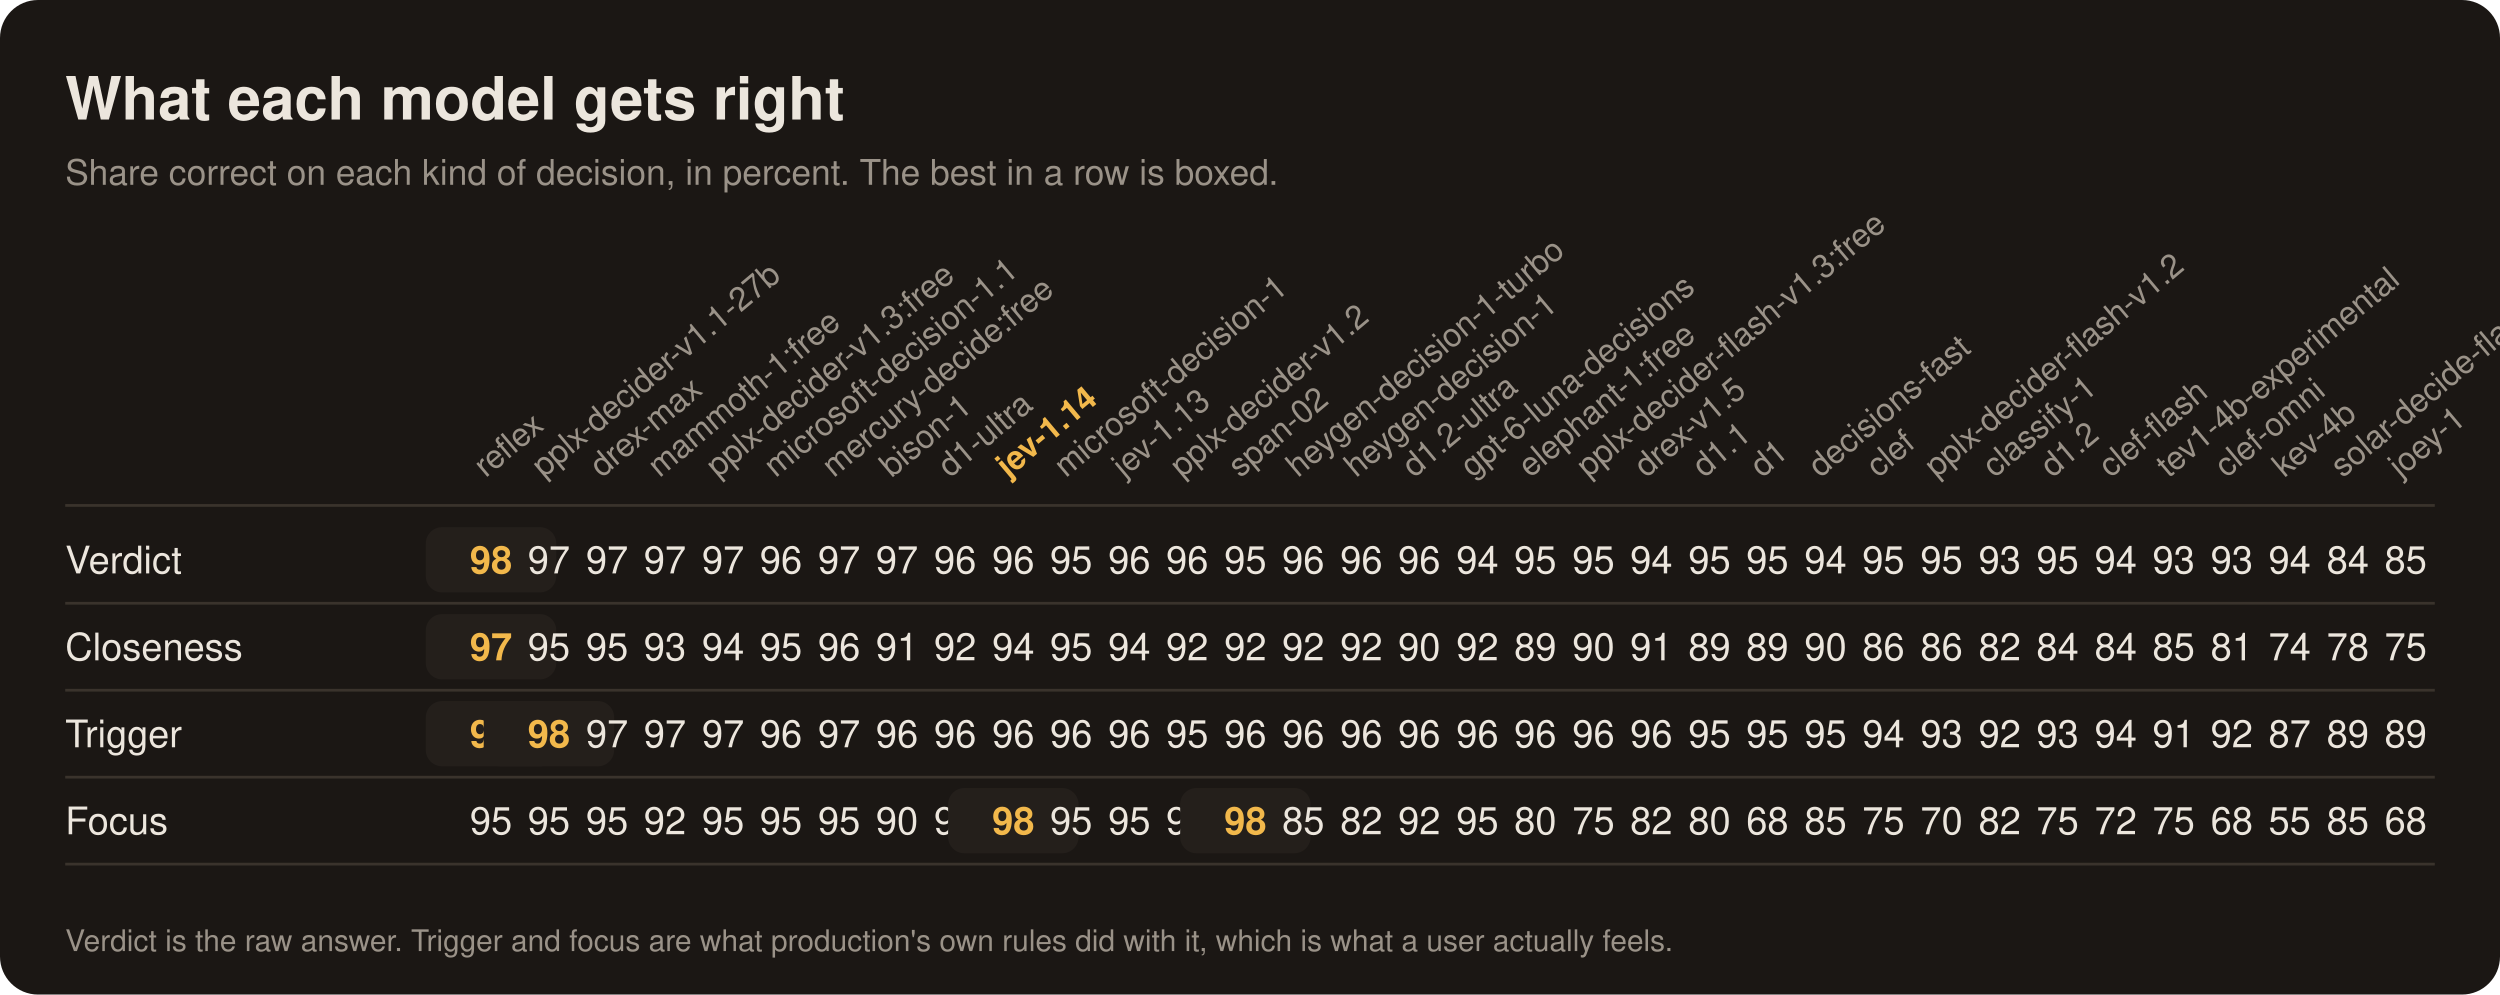
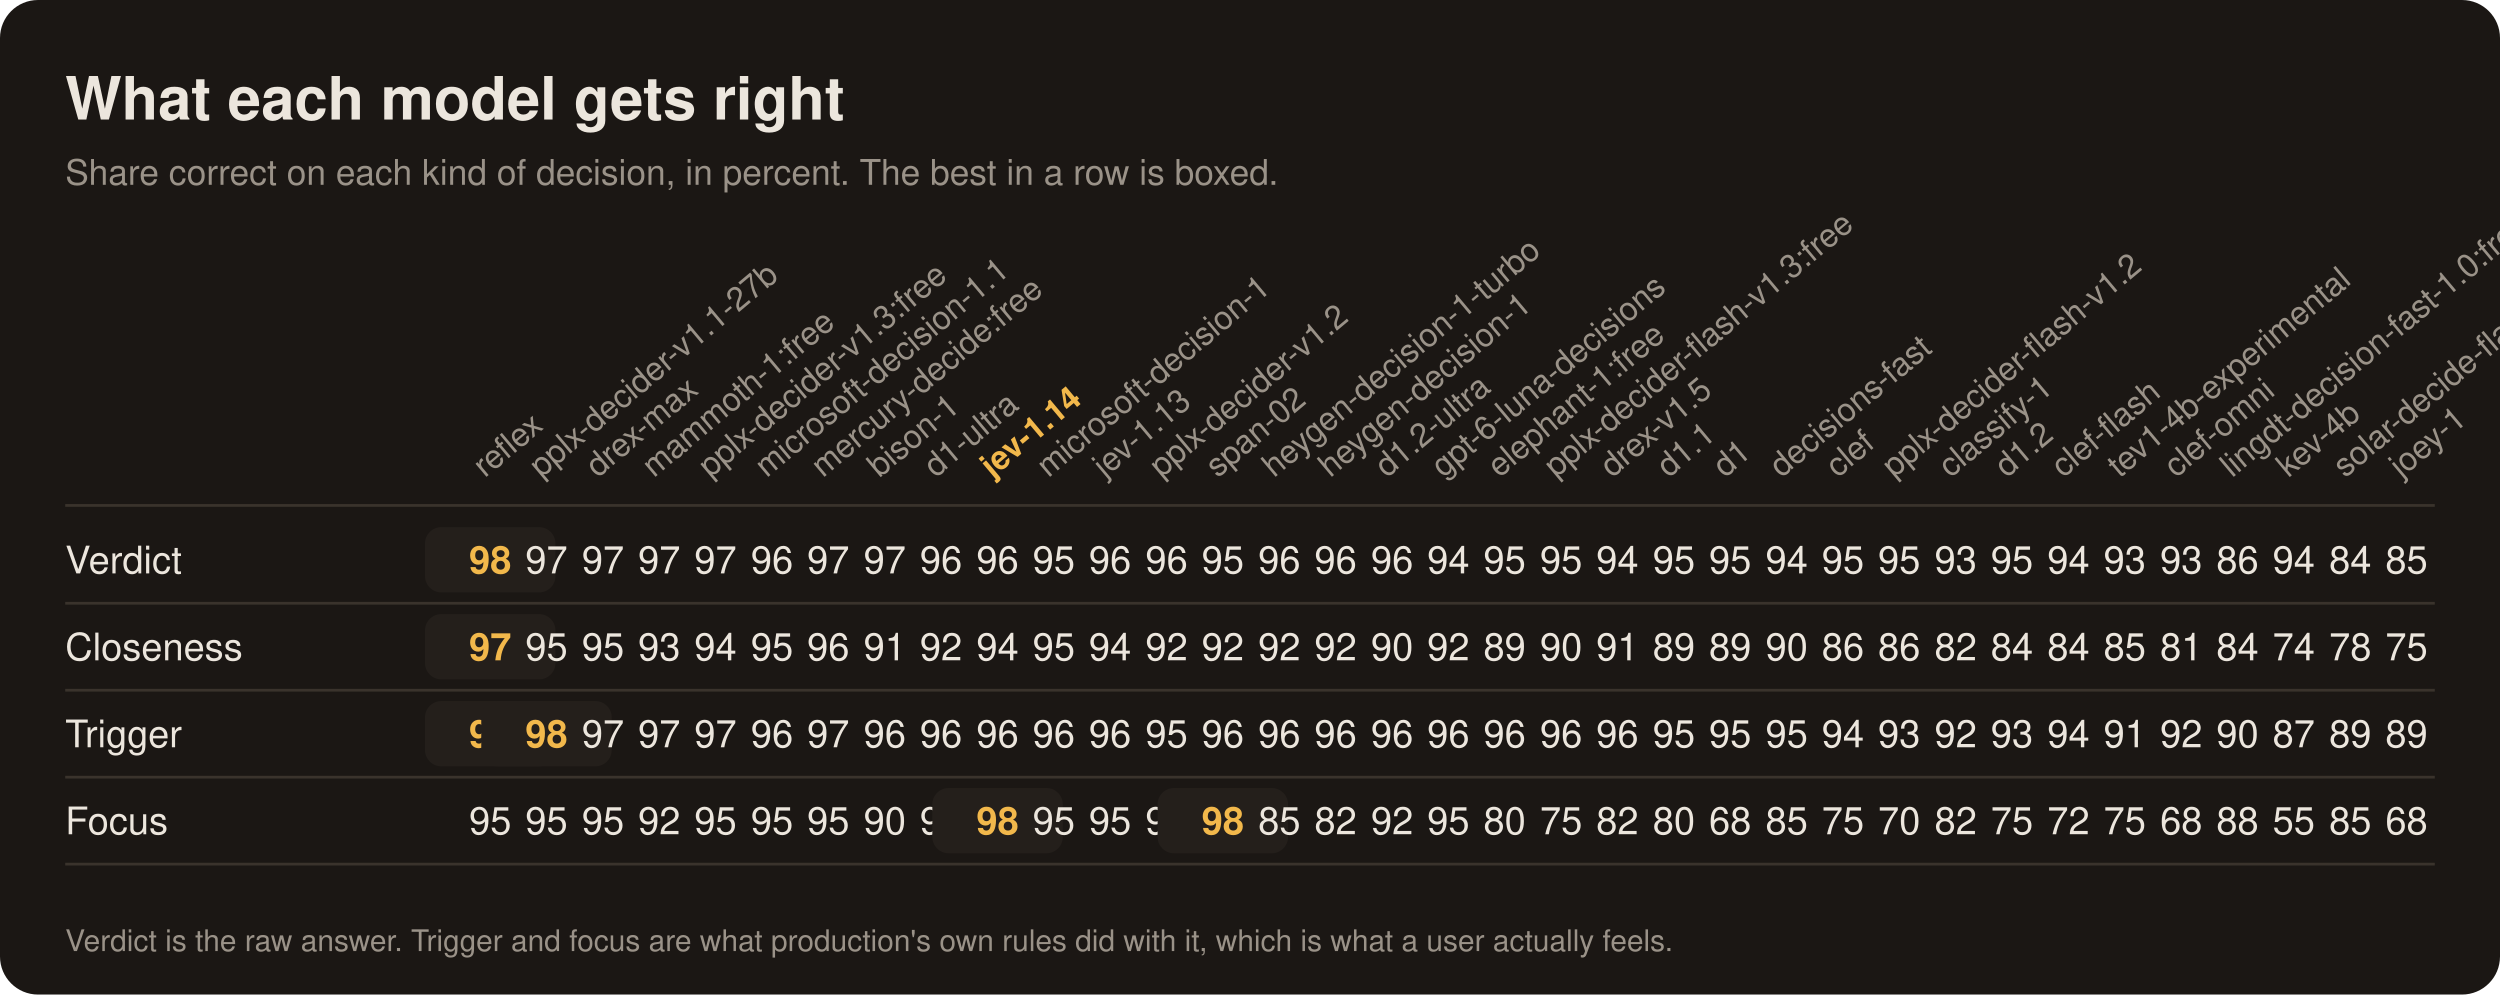
<svg xmlns="http://www.w3.org/2000/svg" viewBox="0 0 920 366" width="920" role="img" aria-label="What each model gets right" font-family="-apple-system,BlinkMacSystemFont,'Segoe UI',Helvetica,Arial,sans-serif">
  <rect width="920" height="366" rx="14" fill="#1b1714" />
  <text x="24.0" y="44.0" font-size="22" font-weight="700" fill="#ece6dd" text-anchor="start">What each model gets right</text>
  <text x="24.0" y="68.0" font-size="13" font-weight="400" fill="#9a9288" text-anchor="start">Share correct on each kind of decision, in percent. The best in a row is boxed.</text>
-   <text transform="translate(178.7 176.0) rotate(-40)" font-size="12" font-weight="500" fill="#9a9288">reflex</text>
-   <text transform="translate(200.0 176.0) rotate(-40)" font-size="12" font-weight="500" fill="#9a9288">pplx-decider-v1.1-27b</text>
-   <text transform="translate(221.4 176.0) rotate(-40)" font-size="12" font-weight="500" fill="#9a9288">drex-max</text>
-   <text transform="translate(242.7 176.0) rotate(-40)" font-size="12" font-weight="500" fill="#9a9288">mammoth-1:free</text>
-   <text transform="translate(264.1 176.0) rotate(-40)" font-size="12" font-weight="500" fill="#9a9288">pplx-decider-v1.3:free</text>
-   <text transform="translate(285.4 176.0) rotate(-40)" font-size="12" font-weight="500" fill="#9a9288">microsoft-decision-1.1</text>
-   <text transform="translate(306.8 176.0) rotate(-40)" font-size="12" font-weight="500" fill="#9a9288">mercury-decide:free</text>
-   <text transform="translate(328.1 176.0) rotate(-40)" font-size="12" font-weight="500" fill="#9a9288">bison-1</text>
-   <text transform="translate(349.5 176.0) rotate(-40)" font-size="12" font-weight="500" fill="#9a9288">d1-ultra</text>
-   <text transform="translate(370.9 176.0) rotate(-40)" font-size="12" font-weight="700" fill="#f2b84b">jev-1.14</text>
-   <text transform="translate(392.2 176.0) rotate(-40)" font-size="12" font-weight="500" fill="#9a9288">microsoft-decision-1</text>
-   <text transform="translate(413.6 176.0) rotate(-40)" font-size="12" font-weight="500" fill="#9a9288">jev-1.13</text>
-   <text transform="translate(434.9 176.0) rotate(-40)" font-size="12" font-weight="500" fill="#9a9288">pplx-decider-v1.2</text>
-   <text transform="translate(456.3 176.0) rotate(-40)" font-size="12" font-weight="500" fill="#9a9288">span-02</text>
-   <text transform="translate(477.6 176.0) rotate(-40)" font-size="12" font-weight="500" fill="#9a9288">heygen-decision-1-turbo</text>
-   <text transform="translate(499.0 176.0) rotate(-40)" font-size="12" font-weight="500" fill="#9a9288">heygen-decision-1</text>
-   <text transform="translate(520.3 176.0) rotate(-40)" font-size="12" font-weight="500" fill="#9a9288">d1.2-ultra</text>
-   <text transform="translate(541.7 176.0) rotate(-40)" font-size="12" font-weight="500" fill="#9a9288">gpt-6-luna-decisions</text>
-   <text transform="translate(563.0 176.0) rotate(-40)" font-size="12" font-weight="500" fill="#9a9288">elephant-1:free</text>
-   <text transform="translate(584.4 176.0) rotate(-40)" font-size="12" font-weight="500" fill="#9a9288">pplx-decider-flash-v1.3:free</text>
-   <text transform="translate(605.7 176.0) rotate(-40)" font-size="12" font-weight="500" fill="#9a9288">drex-v1.5</text>
-   <text transform="translate(627.1 176.0) rotate(-40)" font-size="12" font-weight="500" fill="#9a9288">d1.1</text>
-   <text transform="translate(648.4 176.0) rotate(-40)" font-size="12" font-weight="500" fill="#9a9288">d1</text>
-   <text transform="translate(669.8 176.0) rotate(-40)" font-size="12" font-weight="500" fill="#9a9288">decisions-fast</text>
-   <text transform="translate(691.1 176.0) rotate(-40)" font-size="12" font-weight="500" fill="#9a9288">clef</text>
-   <text transform="translate(712.5 176.0) rotate(-40)" font-size="12" font-weight="500" fill="#9a9288">pplx-decider-flash-v1.2</text>
-   <text transform="translate(733.9 176.0) rotate(-40)" font-size="12" font-weight="500" fill="#9a9288">classify-1</text>
-   <text transform="translate(755.2 176.0) rotate(-40)" font-size="12" font-weight="500" fill="#9a9288">d1.2</text>
-   <text transform="translate(776.6 176.0) rotate(-40)" font-size="12" font-weight="500" fill="#9a9288">clef-flash</text>
-   <text transform="translate(797.9 176.0) rotate(-40)" font-size="12" font-weight="500" fill="#9a9288">tev1-4b-experimental</text>
-   <text transform="translate(819.3 176.0) rotate(-40)" font-size="12" font-weight="500" fill="#9a9288">clef-omni</text>
-   <text transform="translate(840.6 176.0) rotate(-40)" font-size="12" font-weight="500" fill="#9a9288">kev-4b</text>
-   <text transform="translate(862.0 176.0) rotate(-40)" font-size="12" font-weight="500" fill="#9a9288">solar-decide-flash</text>
-   <text transform="translate(883.3 176.0) rotate(-40)" font-size="12" font-weight="500" fill="#9a9288">joey-1</text>
+   <text transform="translate(178.4 176.0) rotate(-40)" font-size="12" font-weight="500" fill="#9a9288">reflex</text>
+   <text transform="translate(199.1 176.0) rotate(-40)" font-size="12" font-weight="500" fill="#9a9288">pplx-decider-v1.1-27b</text>
+   <text transform="translate(219.9 176.0) rotate(-40)" font-size="12" font-weight="500" fill="#9a9288">drex-max</text>
+   <text transform="translate(240.6 176.0) rotate(-40)" font-size="12" font-weight="500" fill="#9a9288">mammoth-1:free</text>
+   <text transform="translate(261.3 176.0) rotate(-40)" font-size="12" font-weight="500" fill="#9a9288">pplx-decider-v1.3:free</text>
+   <text transform="translate(282.1 176.0) rotate(-40)" font-size="12" font-weight="500" fill="#9a9288">microsoft-decision-1.1</text>
+   <text transform="translate(302.8 176.0) rotate(-40)" font-size="12" font-weight="500" fill="#9a9288">mercury-decide:free</text>
+   <text transform="translate(323.6 176.0) rotate(-40)" font-size="12" font-weight="500" fill="#9a9288">bison-1</text>
+   <text transform="translate(344.3 176.0) rotate(-40)" font-size="12" font-weight="500" fill="#9a9288">d1-ultra</text>
+   <text transform="translate(365.1 176.0) rotate(-40)" font-size="12" font-weight="700" fill="#f2b84b">jev-1.14</text>
+   <text transform="translate(385.8 176.0) rotate(-40)" font-size="12" font-weight="500" fill="#9a9288">microsoft-decision-1</text>
+   <text transform="translate(406.5 176.0) rotate(-40)" font-size="12" font-weight="500" fill="#9a9288">jev-1.13</text>
+   <text transform="translate(427.3 176.0) rotate(-40)" font-size="12" font-weight="500" fill="#9a9288">pplx-decider-v1.2</text>
+   <text transform="translate(448.0 176.0) rotate(-40)" font-size="12" font-weight="500" fill="#9a9288">span-02</text>
+   <text transform="translate(468.8 176.0) rotate(-40)" font-size="12" font-weight="500" fill="#9a9288">heygen-decision-1-turbo</text>
+   <text transform="translate(489.5 176.0) rotate(-40)" font-size="12" font-weight="500" fill="#9a9288">heygen-decision-1</text>
+   <text transform="translate(510.3 176.0) rotate(-40)" font-size="12" font-weight="500" fill="#9a9288">d1.2-ultra</text>
+   <text transform="translate(531.0 176.0) rotate(-40)" font-size="12" font-weight="500" fill="#9a9288">gpt-6-luna-decisions</text>
+   <text transform="translate(551.7 176.0) rotate(-40)" font-size="12" font-weight="500" fill="#9a9288">elephant-1:free</text>
+   <text transform="translate(572.5 176.0) rotate(-40)" font-size="12" font-weight="500" fill="#9a9288">pplx-decider-flash-v1.3:free</text>
+   <text transform="translate(593.2 176.0) rotate(-40)" font-size="12" font-weight="500" fill="#9a9288">drex-v1.5</text>
+   <text transform="translate(614.0 176.0) rotate(-40)" font-size="12" font-weight="500" fill="#9a9288">d1.1</text>
+   <text transform="translate(634.7 176.0) rotate(-40)" font-size="12" font-weight="500" fill="#9a9288">d1</text>
+   <text transform="translate(655.5 176.0) rotate(-40)" font-size="12" font-weight="500" fill="#9a9288">decisions-fast</text>
+   <text transform="translate(676.2 176.0) rotate(-40)" font-size="12" font-weight="500" fill="#9a9288">clef</text>
+   <text transform="translate(696.9 176.0) rotate(-40)" font-size="12" font-weight="500" fill="#9a9288">pplx-decider-flash-v1.2</text>
+   <text transform="translate(717.7 176.0) rotate(-40)" font-size="12" font-weight="500" fill="#9a9288">classify-1</text>
+   <text transform="translate(738.4 176.0) rotate(-40)" font-size="12" font-weight="500" fill="#9a9288">d1.2</text>
+   <text transform="translate(759.2 176.0) rotate(-40)" font-size="12" font-weight="500" fill="#9a9288">clef-flash</text>
+   <text transform="translate(779.9 176.0) rotate(-40)" font-size="12" font-weight="500" fill="#9a9288">tev1-4b-experimental</text>
+   <text transform="translate(800.7 176.0) rotate(-40)" font-size="12" font-weight="500" fill="#9a9288">clef-omni</text>
+   <text transform="translate(821.4 176.0) rotate(-40)" font-size="12" font-weight="500" fill="#9a9288">lingdt-decision-fast-1.0:free</text>
+   <text transform="translate(842.1 176.0) rotate(-40)" font-size="12" font-weight="500" fill="#9a9288">kev-4b</text>
+   <text transform="translate(862.9 176.0) rotate(-40)" font-size="12" font-weight="500" fill="#9a9288">solar-decide-flash</text>
+   <text transform="translate(883.6 176.0) rotate(-40)" font-size="12" font-weight="500" fill="#9a9288">joey-1</text>
  <line x1="24.0" y1="186.0" x2="896.0" y2="186.0" stroke="#3a332c" stroke-width="1.0" />
  <text x="24.0" y="211.0" font-size="14" font-weight="500" fill="#ece6dd" text-anchor="start">Verdict</text>
-   <rect x="156.7" y="194.0" width="48.0" height="24.0" rx="6.0" fill="#241f1b" />
-   <text x="180.7" y="211.0" font-size="14" font-weight="700" fill="#f2b84b" text-anchor="middle">98</text>
-   <text x="202.0" y="211.0" font-size="14" font-weight="400" fill="#ece6dd" text-anchor="middle">97</text>
-   <text x="223.4" y="211.0" font-size="14" font-weight="400" fill="#ece6dd" text-anchor="middle">97</text>
-   <text x="244.7" y="211.0" font-size="14" font-weight="400" fill="#ece6dd" text-anchor="middle">97</text>
-   <text x="266.1" y="211.0" font-size="14" font-weight="400" fill="#ece6dd" text-anchor="middle">97</text>
-   <text x="287.4" y="211.0" font-size="14" font-weight="400" fill="#ece6dd" text-anchor="middle">96</text>
-   <text x="308.8" y="211.0" font-size="14" font-weight="400" fill="#ece6dd" text-anchor="middle">97</text>
-   <text x="330.1" y="211.0" font-size="14" font-weight="400" fill="#ece6dd" text-anchor="middle">97</text>
-   <text x="351.5" y="211.0" font-size="14" font-weight="400" fill="#ece6dd" text-anchor="middle">96</text>
-   <text x="372.9" y="211.0" font-size="14" font-weight="400" fill="#ece6dd" text-anchor="middle">96</text>
-   <text x="394.2" y="211.0" font-size="14" font-weight="400" fill="#ece6dd" text-anchor="middle">95</text>
-   <text x="415.6" y="211.0" font-size="14" font-weight="400" fill="#ece6dd" text-anchor="middle">96</text>
-   <text x="436.9" y="211.0" font-size="14" font-weight="400" fill="#ece6dd" text-anchor="middle">96</text>
-   <text x="458.3" y="211.0" font-size="14" font-weight="400" fill="#ece6dd" text-anchor="middle">95</text>
-   <text x="479.6" y="211.0" font-size="14" font-weight="400" fill="#ece6dd" text-anchor="middle">96</text>
-   <text x="501.0" y="211.0" font-size="14" font-weight="400" fill="#ece6dd" text-anchor="middle">96</text>
-   <text x="522.3" y="211.0" font-size="14" font-weight="400" fill="#ece6dd" text-anchor="middle">96</text>
-   <text x="543.7" y="211.0" font-size="14" font-weight="400" fill="#ece6dd" text-anchor="middle">94</text>
-   <text x="565.0" y="211.0" font-size="14" font-weight="400" fill="#ece6dd" text-anchor="middle">95</text>
-   <text x="586.4" y="211.0" font-size="14" font-weight="400" fill="#ece6dd" text-anchor="middle">95</text>
-   <text x="607.7" y="211.0" font-size="14" font-weight="400" fill="#ece6dd" text-anchor="middle">94</text>
-   <text x="629.1" y="211.0" font-size="14" font-weight="400" fill="#ece6dd" text-anchor="middle">95</text>
-   <text x="650.4" y="211.0" font-size="14" font-weight="400" fill="#ece6dd" text-anchor="middle">95</text>
-   <text x="671.8" y="211.0" font-size="14" font-weight="400" fill="#ece6dd" text-anchor="middle">94</text>
-   <text x="693.1" y="211.0" font-size="14" font-weight="400" fill="#ece6dd" text-anchor="middle">95</text>
-   <text x="714.5" y="211.0" font-size="14" font-weight="400" fill="#ece6dd" text-anchor="middle">95</text>
-   <text x="735.9" y="211.0" font-size="14" font-weight="400" fill="#ece6dd" text-anchor="middle">93</text>
-   <text x="757.2" y="211.0" font-size="14" font-weight="400" fill="#ece6dd" text-anchor="middle">95</text>
-   <text x="778.6" y="211.0" font-size="14" font-weight="400" fill="#ece6dd" text-anchor="middle">94</text>
-   <text x="799.9" y="211.0" font-size="14" font-weight="400" fill="#ece6dd" text-anchor="middle">93</text>
-   <text x="821.3" y="211.0" font-size="14" font-weight="400" fill="#ece6dd" text-anchor="middle">93</text>
-   <text x="842.6" y="211.0" font-size="14" font-weight="400" fill="#ece6dd" text-anchor="middle">94</text>
-   <text x="864.0" y="211.0" font-size="14" font-weight="400" fill="#ece6dd" text-anchor="middle">84</text>
-   <text x="885.3" y="211.0" font-size="14" font-weight="400" fill="#ece6dd" text-anchor="middle">85</text>
+   <rect x="156.4" y="194.0" width="48.0" height="24.0" rx="6.0" fill="#241f1b" />
+   <text x="180.4" y="211.0" font-size="14" font-weight="700" fill="#f2b84b" text-anchor="middle">98</text>
+   <text x="201.1" y="211.0" font-size="14" font-weight="400" fill="#ece6dd" text-anchor="middle">97</text>
+   <text x="221.9" y="211.0" font-size="14" font-weight="400" fill="#ece6dd" text-anchor="middle">97</text>
+   <text x="242.6" y="211.0" font-size="14" font-weight="400" fill="#ece6dd" text-anchor="middle">97</text>
+   <text x="263.3" y="211.0" font-size="14" font-weight="400" fill="#ece6dd" text-anchor="middle">97</text>
+   <text x="284.1" y="211.0" font-size="14" font-weight="400" fill="#ece6dd" text-anchor="middle">96</text>
+   <text x="304.8" y="211.0" font-size="14" font-weight="400" fill="#ece6dd" text-anchor="middle">97</text>
+   <text x="325.6" y="211.0" font-size="14" font-weight="400" fill="#ece6dd" text-anchor="middle">97</text>
+   <text x="346.3" y="211.0" font-size="14" font-weight="400" fill="#ece6dd" text-anchor="middle">96</text>
+   <text x="367.1" y="211.0" font-size="14" font-weight="400" fill="#ece6dd" text-anchor="middle">96</text>
+   <text x="387.8" y="211.0" font-size="14" font-weight="400" fill="#ece6dd" text-anchor="middle">95</text>
+   <text x="408.5" y="211.0" font-size="14" font-weight="400" fill="#ece6dd" text-anchor="middle">96</text>
+   <text x="429.3" y="211.0" font-size="14" font-weight="400" fill="#ece6dd" text-anchor="middle">96</text>
+   <text x="450.0" y="211.0" font-size="14" font-weight="400" fill="#ece6dd" text-anchor="middle">95</text>
+   <text x="470.8" y="211.0" font-size="14" font-weight="400" fill="#ece6dd" text-anchor="middle">96</text>
+   <text x="491.5" y="211.0" font-size="14" font-weight="400" fill="#ece6dd" text-anchor="middle">96</text>
+   <text x="512.3" y="211.0" font-size="14" font-weight="400" fill="#ece6dd" text-anchor="middle">96</text>
+   <text x="533.0" y="211.0" font-size="14" font-weight="400" fill="#ece6dd" text-anchor="middle">94</text>
+   <text x="553.7" y="211.0" font-size="14" font-weight="400" fill="#ece6dd" text-anchor="middle">95</text>
+   <text x="574.5" y="211.0" font-size="14" font-weight="400" fill="#ece6dd" text-anchor="middle">95</text>
+   <text x="595.2" y="211.0" font-size="14" font-weight="400" fill="#ece6dd" text-anchor="middle">94</text>
+   <text x="616.0" y="211.0" font-size="14" font-weight="400" fill="#ece6dd" text-anchor="middle">95</text>
+   <text x="636.7" y="211.0" font-size="14" font-weight="400" fill="#ece6dd" text-anchor="middle">95</text>
+   <text x="657.5" y="211.0" font-size="14" font-weight="400" fill="#ece6dd" text-anchor="middle">94</text>
+   <text x="678.2" y="211.0" font-size="14" font-weight="400" fill="#ece6dd" text-anchor="middle">95</text>
+   <text x="698.9" y="211.0" font-size="14" font-weight="400" fill="#ece6dd" text-anchor="middle">95</text>
+   <text x="719.7" y="211.0" font-size="14" font-weight="400" fill="#ece6dd" text-anchor="middle">93</text>
+   <text x="740.4" y="211.0" font-size="14" font-weight="400" fill="#ece6dd" text-anchor="middle">95</text>
+   <text x="761.2" y="211.0" font-size="14" font-weight="400" fill="#ece6dd" text-anchor="middle">94</text>
+   <text x="781.9" y="211.0" font-size="14" font-weight="400" fill="#ece6dd" text-anchor="middle">93</text>
+   <text x="802.7" y="211.0" font-size="14" font-weight="400" fill="#ece6dd" text-anchor="middle">93</text>
+   <text x="823.4" y="211.0" font-size="14" font-weight="400" fill="#ece6dd" text-anchor="middle">86</text>
+   <text x="844.1" y="211.0" font-size="14" font-weight="400" fill="#ece6dd" text-anchor="middle">94</text>
+   <text x="864.9" y="211.0" font-size="14" font-weight="400" fill="#ece6dd" text-anchor="middle">84</text>
+   <text x="885.6" y="211.0" font-size="14" font-weight="400" fill="#ece6dd" text-anchor="middle">85</text>
  <line x1="24.0" y1="222.0" x2="896.0" y2="222.0" stroke="#3a332c" stroke-width="1.0" />
  <text x="24.0" y="243.0" font-size="14" font-weight="500" fill="#ece6dd" text-anchor="start">Closeness</text>
-   <rect x="156.7" y="226.0" width="48.0" height="24.0" rx="6.0" fill="#241f1b" />
-   <text x="180.7" y="243.0" font-size="14" font-weight="700" fill="#f2b84b" text-anchor="middle">97</text>
-   <text x="202.0" y="243.0" font-size="14" font-weight="400" fill="#ece6dd" text-anchor="middle">95</text>
-   <text x="223.4" y="243.0" font-size="14" font-weight="400" fill="#ece6dd" text-anchor="middle">95</text>
-   <text x="244.7" y="243.0" font-size="14" font-weight="400" fill="#ece6dd" text-anchor="middle">93</text>
-   <text x="266.1" y="243.0" font-size="14" font-weight="400" fill="#ece6dd" text-anchor="middle">94</text>
-   <text x="287.4" y="243.0" font-size="14" font-weight="400" fill="#ece6dd" text-anchor="middle">95</text>
-   <text x="308.8" y="243.0" font-size="14" font-weight="400" fill="#ece6dd" text-anchor="middle">96</text>
-   <text x="330.1" y="243.0" font-size="14" font-weight="400" fill="#ece6dd" text-anchor="middle">91</text>
-   <text x="351.5" y="243.0" font-size="14" font-weight="400" fill="#ece6dd" text-anchor="middle">92</text>
-   <text x="372.9" y="243.0" font-size="14" font-weight="400" fill="#ece6dd" text-anchor="middle">94</text>
-   <text x="394.2" y="243.0" font-size="14" font-weight="400" fill="#ece6dd" text-anchor="middle">95</text>
-   <text x="415.6" y="243.0" font-size="14" font-weight="400" fill="#ece6dd" text-anchor="middle">94</text>
-   <text x="436.9" y="243.0" font-size="14" font-weight="400" fill="#ece6dd" text-anchor="middle">92</text>
-   <text x="458.3" y="243.0" font-size="14" font-weight="400" fill="#ece6dd" text-anchor="middle">92</text>
-   <text x="479.6" y="243.0" font-size="14" font-weight="400" fill="#ece6dd" text-anchor="middle">92</text>
-   <text x="501.0" y="243.0" font-size="14" font-weight="400" fill="#ece6dd" text-anchor="middle">92</text>
-   <text x="522.3" y="243.0" font-size="14" font-weight="400" fill="#ece6dd" text-anchor="middle">90</text>
-   <text x="543.7" y="243.0" font-size="14" font-weight="400" fill="#ece6dd" text-anchor="middle">92</text>
-   <text x="565.0" y="243.0" font-size="14" font-weight="400" fill="#ece6dd" text-anchor="middle">89</text>
-   <text x="586.4" y="243.0" font-size="14" font-weight="400" fill="#ece6dd" text-anchor="middle">90</text>
-   <text x="607.7" y="243.0" font-size="14" font-weight="400" fill="#ece6dd" text-anchor="middle">91</text>
-   <text x="629.1" y="243.0" font-size="14" font-weight="400" fill="#ece6dd" text-anchor="middle">89</text>
-   <text x="650.4" y="243.0" font-size="14" font-weight="400" fill="#ece6dd" text-anchor="middle">89</text>
-   <text x="671.8" y="243.0" font-size="14" font-weight="400" fill="#ece6dd" text-anchor="middle">90</text>
-   <text x="693.1" y="243.0" font-size="14" font-weight="400" fill="#ece6dd" text-anchor="middle">86</text>
-   <text x="714.5" y="243.0" font-size="14" font-weight="400" fill="#ece6dd" text-anchor="middle">86</text>
-   <text x="735.9" y="243.0" font-size="14" font-weight="400" fill="#ece6dd" text-anchor="middle">82</text>
-   <text x="757.2" y="243.0" font-size="14" font-weight="400" fill="#ece6dd" text-anchor="middle">84</text>
-   <text x="778.6" y="243.0" font-size="14" font-weight="400" fill="#ece6dd" text-anchor="middle">84</text>
-   <text x="799.9" y="243.0" font-size="14" font-weight="400" fill="#ece6dd" text-anchor="middle">85</text>
-   <text x="821.3" y="243.0" font-size="14" font-weight="400" fill="#ece6dd" text-anchor="middle">81</text>
-   <text x="842.6" y="243.0" font-size="14" font-weight="400" fill="#ece6dd" text-anchor="middle">74</text>
-   <text x="864.0" y="243.0" font-size="14" font-weight="400" fill="#ece6dd" text-anchor="middle">78</text>
-   <text x="885.3" y="243.0" font-size="14" font-weight="400" fill="#ece6dd" text-anchor="middle">75</text>
+   <rect x="156.4" y="226.0" width="48.0" height="24.0" rx="6.0" fill="#241f1b" />
+   <text x="180.4" y="243.0" font-size="14" font-weight="700" fill="#f2b84b" text-anchor="middle">97</text>
+   <text x="201.1" y="243.0" font-size="14" font-weight="400" fill="#ece6dd" text-anchor="middle">95</text>
+   <text x="221.9" y="243.0" font-size="14" font-weight="400" fill="#ece6dd" text-anchor="middle">95</text>
+   <text x="242.6" y="243.0" font-size="14" font-weight="400" fill="#ece6dd" text-anchor="middle">93</text>
+   <text x="263.3" y="243.0" font-size="14" font-weight="400" fill="#ece6dd" text-anchor="middle">94</text>
+   <text x="284.1" y="243.0" font-size="14" font-weight="400" fill="#ece6dd" text-anchor="middle">95</text>
+   <text x="304.8" y="243.0" font-size="14" font-weight="400" fill="#ece6dd" text-anchor="middle">96</text>
+   <text x="325.6" y="243.0" font-size="14" font-weight="400" fill="#ece6dd" text-anchor="middle">91</text>
+   <text x="346.3" y="243.0" font-size="14" font-weight="400" fill="#ece6dd" text-anchor="middle">92</text>
+   <text x="367.1" y="243.0" font-size="14" font-weight="400" fill="#ece6dd" text-anchor="middle">94</text>
+   <text x="387.8" y="243.0" font-size="14" font-weight="400" fill="#ece6dd" text-anchor="middle">95</text>
+   <text x="408.5" y="243.0" font-size="14" font-weight="400" fill="#ece6dd" text-anchor="middle">94</text>
+   <text x="429.3" y="243.0" font-size="14" font-weight="400" fill="#ece6dd" text-anchor="middle">92</text>
+   <text x="450.0" y="243.0" font-size="14" font-weight="400" fill="#ece6dd" text-anchor="middle">92</text>
+   <text x="470.8" y="243.0" font-size="14" font-weight="400" fill="#ece6dd" text-anchor="middle">92</text>
+   <text x="491.5" y="243.0" font-size="14" font-weight="400" fill="#ece6dd" text-anchor="middle">92</text>
+   <text x="512.3" y="243.0" font-size="14" font-weight="400" fill="#ece6dd" text-anchor="middle">90</text>
+   <text x="533.0" y="243.0" font-size="14" font-weight="400" fill="#ece6dd" text-anchor="middle">92</text>
+   <text x="553.7" y="243.0" font-size="14" font-weight="400" fill="#ece6dd" text-anchor="middle">89</text>
+   <text x="574.5" y="243.0" font-size="14" font-weight="400" fill="#ece6dd" text-anchor="middle">90</text>
+   <text x="595.2" y="243.0" font-size="14" font-weight="400" fill="#ece6dd" text-anchor="middle">91</text>
+   <text x="616.0" y="243.0" font-size="14" font-weight="400" fill="#ece6dd" text-anchor="middle">89</text>
+   <text x="636.7" y="243.0" font-size="14" font-weight="400" fill="#ece6dd" text-anchor="middle">89</text>
+   <text x="657.5" y="243.0" font-size="14" font-weight="400" fill="#ece6dd" text-anchor="middle">90</text>
+   <text x="678.2" y="243.0" font-size="14" font-weight="400" fill="#ece6dd" text-anchor="middle">86</text>
+   <text x="698.9" y="243.0" font-size="14" font-weight="400" fill="#ece6dd" text-anchor="middle">86</text>
+   <text x="719.7" y="243.0" font-size="14" font-weight="400" fill="#ece6dd" text-anchor="middle">82</text>
+   <text x="740.4" y="243.0" font-size="14" font-weight="400" fill="#ece6dd" text-anchor="middle">84</text>
+   <text x="761.2" y="243.0" font-size="14" font-weight="400" fill="#ece6dd" text-anchor="middle">84</text>
+   <text x="781.9" y="243.0" font-size="14" font-weight="400" fill="#ece6dd" text-anchor="middle">85</text>
+   <text x="802.7" y="243.0" font-size="14" font-weight="400" fill="#ece6dd" text-anchor="middle">81</text>
+   <text x="823.4" y="243.0" font-size="14" font-weight="400" fill="#ece6dd" text-anchor="middle">84</text>
+   <text x="844.1" y="243.0" font-size="14" font-weight="400" fill="#ece6dd" text-anchor="middle">74</text>
+   <text x="864.9" y="243.0" font-size="14" font-weight="400" fill="#ece6dd" text-anchor="middle">78</text>
+   <text x="885.6" y="243.0" font-size="14" font-weight="400" fill="#ece6dd" text-anchor="middle">75</text>
  <line x1="24.0" y1="254.0" x2="896.0" y2="254.0" stroke="#3a332c" stroke-width="1.0" />
  <text x="24.0" y="275.0" font-size="14" font-weight="500" fill="#ece6dd" text-anchor="start">Trigger</text>
-   <rect x="156.7" y="258.0" width="48.0" height="24.0" rx="6.0" fill="#241f1b" />
-   <text x="180.7" y="275.0" font-size="14" font-weight="700" fill="#f2b84b" text-anchor="middle">98</text>
-   <rect x="178.0" y="258.0" width="48.0" height="24.0" rx="6.0" fill="#241f1b" />
-   <text x="202.0" y="275.0" font-size="14" font-weight="700" fill="#f2b84b" text-anchor="middle">98</text>
-   <text x="223.4" y="275.0" font-size="14" font-weight="400" fill="#ece6dd" text-anchor="middle">97</text>
-   <text x="244.7" y="275.0" font-size="14" font-weight="400" fill="#ece6dd" text-anchor="middle">97</text>
-   <text x="266.1" y="275.0" font-size="14" font-weight="400" fill="#ece6dd" text-anchor="middle">97</text>
-   <text x="287.4" y="275.0" font-size="14" font-weight="400" fill="#ece6dd" text-anchor="middle">96</text>
-   <text x="308.8" y="275.0" font-size="14" font-weight="400" fill="#ece6dd" text-anchor="middle">97</text>
-   <text x="330.1" y="275.0" font-size="14" font-weight="400" fill="#ece6dd" text-anchor="middle">96</text>
-   <text x="351.5" y="275.0" font-size="14" font-weight="400" fill="#ece6dd" text-anchor="middle">96</text>
-   <text x="372.9" y="275.0" font-size="14" font-weight="400" fill="#ece6dd" text-anchor="middle">96</text>
-   <text x="394.2" y="275.0" font-size="14" font-weight="400" fill="#ece6dd" text-anchor="middle">96</text>
-   <text x="415.6" y="275.0" font-size="14" font-weight="400" fill="#ece6dd" text-anchor="middle">96</text>
-   <text x="436.9" y="275.0" font-size="14" font-weight="400" fill="#ece6dd" text-anchor="middle">95</text>
-   <text x="458.3" y="275.0" font-size="14" font-weight="400" fill="#ece6dd" text-anchor="middle">96</text>
-   <text x="479.6" y="275.0" font-size="14" font-weight="400" fill="#ece6dd" text-anchor="middle">96</text>
-   <text x="501.0" y="275.0" font-size="14" font-weight="400" fill="#ece6dd" text-anchor="middle">96</text>
-   <text x="522.3" y="275.0" font-size="14" font-weight="400" fill="#ece6dd" text-anchor="middle">96</text>
-   <text x="543.7" y="275.0" font-size="14" font-weight="400" fill="#ece6dd" text-anchor="middle">96</text>
-   <text x="565.0" y="275.0" font-size="14" font-weight="400" fill="#ece6dd" text-anchor="middle">96</text>
-   <text x="586.4" y="275.0" font-size="14" font-weight="400" fill="#ece6dd" text-anchor="middle">96</text>
-   <text x="607.7" y="275.0" font-size="14" font-weight="400" fill="#ece6dd" text-anchor="middle">96</text>
-   <text x="629.1" y="275.0" font-size="14" font-weight="400" fill="#ece6dd" text-anchor="middle">95</text>
-   <text x="650.4" y="275.0" font-size="14" font-weight="400" fill="#ece6dd" text-anchor="middle">95</text>
-   <text x="671.8" y="275.0" font-size="14" font-weight="400" fill="#ece6dd" text-anchor="middle">95</text>
-   <text x="693.1" y="275.0" font-size="14" font-weight="400" fill="#ece6dd" text-anchor="middle">94</text>
-   <text x="714.5" y="275.0" font-size="14" font-weight="400" fill="#ece6dd" text-anchor="middle">93</text>
-   <text x="735.9" y="275.0" font-size="14" font-weight="400" fill="#ece6dd" text-anchor="middle">92</text>
-   <text x="757.2" y="275.0" font-size="14" font-weight="400" fill="#ece6dd" text-anchor="middle">93</text>
-   <text x="778.6" y="275.0" font-size="14" font-weight="400" fill="#ece6dd" text-anchor="middle">94</text>
-   <text x="799.9" y="275.0" font-size="14" font-weight="400" fill="#ece6dd" text-anchor="middle">91</text>
-   <text x="821.3" y="275.0" font-size="14" font-weight="400" fill="#ece6dd" text-anchor="middle">92</text>
-   <text x="842.6" y="275.0" font-size="14" font-weight="400" fill="#ece6dd" text-anchor="middle">87</text>
-   <text x="864.0" y="275.0" font-size="14" font-weight="400" fill="#ece6dd" text-anchor="middle">89</text>
-   <text x="885.3" y="275.0" font-size="14" font-weight="400" fill="#ece6dd" text-anchor="middle">89</text>
+   <rect x="156.4" y="258.0" width="48.0" height="24.0" rx="6.0" fill="#241f1b" />
+   <text x="180.4" y="275.0" font-size="14" font-weight="700" fill="#f2b84b" text-anchor="middle">98</text>
+   <rect x="177.1" y="258.0" width="48.0" height="24.0" rx="6.0" fill="#241f1b" />
+   <text x="201.1" y="275.0" font-size="14" font-weight="700" fill="#f2b84b" text-anchor="middle">98</text>
+   <text x="221.9" y="275.0" font-size="14" font-weight="400" fill="#ece6dd" text-anchor="middle">97</text>
+   <text x="242.6" y="275.0" font-size="14" font-weight="400" fill="#ece6dd" text-anchor="middle">97</text>
+   <text x="263.3" y="275.0" font-size="14" font-weight="400" fill="#ece6dd" text-anchor="middle">97</text>
+   <text x="284.1" y="275.0" font-size="14" font-weight="400" fill="#ece6dd" text-anchor="middle">96</text>
+   <text x="304.8" y="275.0" font-size="14" font-weight="400" fill="#ece6dd" text-anchor="middle">97</text>
+   <text x="325.6" y="275.0" font-size="14" font-weight="400" fill="#ece6dd" text-anchor="middle">96</text>
+   <text x="346.3" y="275.0" font-size="14" font-weight="400" fill="#ece6dd" text-anchor="middle">96</text>
+   <text x="367.1" y="275.0" font-size="14" font-weight="400" fill="#ece6dd" text-anchor="middle">96</text>
+   <text x="387.8" y="275.0" font-size="14" font-weight="400" fill="#ece6dd" text-anchor="middle">96</text>
+   <text x="408.5" y="275.0" font-size="14" font-weight="400" fill="#ece6dd" text-anchor="middle">96</text>
+   <text x="429.3" y="275.0" font-size="14" font-weight="400" fill="#ece6dd" text-anchor="middle">95</text>
+   <text x="450.0" y="275.0" font-size="14" font-weight="400" fill="#ece6dd" text-anchor="middle">96</text>
+   <text x="470.8" y="275.0" font-size="14" font-weight="400" fill="#ece6dd" text-anchor="middle">96</text>
+   <text x="491.5" y="275.0" font-size="14" font-weight="400" fill="#ece6dd" text-anchor="middle">96</text>
+   <text x="512.3" y="275.0" font-size="14" font-weight="400" fill="#ece6dd" text-anchor="middle">96</text>
+   <text x="533.0" y="275.0" font-size="14" font-weight="400" fill="#ece6dd" text-anchor="middle">96</text>
+   <text x="553.7" y="275.0" font-size="14" font-weight="400" fill="#ece6dd" text-anchor="middle">96</text>
+   <text x="574.5" y="275.0" font-size="14" font-weight="400" fill="#ece6dd" text-anchor="middle">96</text>
+   <text x="595.2" y="275.0" font-size="14" font-weight="400" fill="#ece6dd" text-anchor="middle">96</text>
+   <text x="616.0" y="275.0" font-size="14" font-weight="400" fill="#ece6dd" text-anchor="middle">95</text>
+   <text x="636.7" y="275.0" font-size="14" font-weight="400" fill="#ece6dd" text-anchor="middle">95</text>
+   <text x="657.5" y="275.0" font-size="14" font-weight="400" fill="#ece6dd" text-anchor="middle">95</text>
+   <text x="678.2" y="275.0" font-size="14" font-weight="400" fill="#ece6dd" text-anchor="middle">94</text>
+   <text x="698.9" y="275.0" font-size="14" font-weight="400" fill="#ece6dd" text-anchor="middle">93</text>
+   <text x="719.7" y="275.0" font-size="14" font-weight="400" fill="#ece6dd" text-anchor="middle">92</text>
+   <text x="740.4" y="275.0" font-size="14" font-weight="400" fill="#ece6dd" text-anchor="middle">93</text>
+   <text x="761.2" y="275.0" font-size="14" font-weight="400" fill="#ece6dd" text-anchor="middle">94</text>
+   <text x="781.9" y="275.0" font-size="14" font-weight="400" fill="#ece6dd" text-anchor="middle">91</text>
+   <text x="802.7" y="275.0" font-size="14" font-weight="400" fill="#ece6dd" text-anchor="middle">92</text>
+   <text x="823.4" y="275.0" font-size="14" font-weight="400" fill="#ece6dd" text-anchor="middle">90</text>
+   <text x="844.1" y="275.0" font-size="14" font-weight="400" fill="#ece6dd" text-anchor="middle">87</text>
+   <text x="864.9" y="275.0" font-size="14" font-weight="400" fill="#ece6dd" text-anchor="middle">89</text>
+   <text x="885.6" y="275.0" font-size="14" font-weight="400" fill="#ece6dd" text-anchor="middle">89</text>
  <line x1="24.0" y1="286.0" x2="896.0" y2="286.0" stroke="#3a332c" stroke-width="1.0" />
  <text x="24.0" y="307.0" font-size="14" font-weight="500" fill="#ece6dd" text-anchor="start">Focus</text>
-   <text x="180.7" y="307.0" font-size="14" font-weight="400" fill="#ece6dd" text-anchor="middle">95</text>
-   <text x="202.0" y="307.0" font-size="14" font-weight="400" fill="#ece6dd" text-anchor="middle">95</text>
-   <text x="223.4" y="307.0" font-size="14" font-weight="400" fill="#ece6dd" text-anchor="middle">95</text>
-   <text x="244.7" y="307.0" font-size="14" font-weight="400" fill="#ece6dd" text-anchor="middle">92</text>
-   <text x="266.1" y="307.0" font-size="14" font-weight="400" fill="#ece6dd" text-anchor="middle">95</text>
-   <text x="287.4" y="307.0" font-size="14" font-weight="400" fill="#ece6dd" text-anchor="middle">95</text>
-   <text x="308.8" y="307.0" font-size="14" font-weight="400" fill="#ece6dd" text-anchor="middle">95</text>
-   <text x="330.1" y="307.0" font-size="14" font-weight="400" fill="#ece6dd" text-anchor="middle">90</text>
-   <text x="351.5" y="307.0" font-size="14" font-weight="400" fill="#ece6dd" text-anchor="middle">90</text>
-   <rect x="348.9" y="290.0" width="48.0" height="24.0" rx="6.0" fill="#241f1b" />
-   <text x="372.9" y="307.0" font-size="14" font-weight="700" fill="#f2b84b" text-anchor="middle">98</text>
-   <text x="394.2" y="307.0" font-size="14" font-weight="400" fill="#ece6dd" text-anchor="middle">95</text>
-   <text x="415.6" y="307.0" font-size="14" font-weight="400" fill="#ece6dd" text-anchor="middle">95</text>
-   <text x="436.9" y="307.0" font-size="14" font-weight="400" fill="#ece6dd" text-anchor="middle">90</text>
-   <rect x="434.3" y="290.0" width="48.0" height="24.0" rx="6.0" fill="#241f1b" />
-   <text x="458.3" y="307.0" font-size="14" font-weight="700" fill="#f2b84b" text-anchor="middle">98</text>
-   <text x="479.6" y="307.0" font-size="14" font-weight="400" fill="#ece6dd" text-anchor="middle">85</text>
-   <text x="501.0" y="307.0" font-size="14" font-weight="400" fill="#ece6dd" text-anchor="middle">82</text>
-   <text x="522.3" y="307.0" font-size="14" font-weight="400" fill="#ece6dd" text-anchor="middle">92</text>
-   <text x="543.7" y="307.0" font-size="14" font-weight="400" fill="#ece6dd" text-anchor="middle">95</text>
-   <text x="565.0" y="307.0" font-size="14" font-weight="400" fill="#ece6dd" text-anchor="middle">80</text>
-   <text x="586.4" y="307.0" font-size="14" font-weight="400" fill="#ece6dd" text-anchor="middle">75</text>
-   <text x="607.7" y="307.0" font-size="14" font-weight="400" fill="#ece6dd" text-anchor="middle">82</text>
-   <text x="629.1" y="307.0" font-size="14" font-weight="400" fill="#ece6dd" text-anchor="middle">80</text>
-   <text x="650.4" y="307.0" font-size="14" font-weight="400" fill="#ece6dd" text-anchor="middle">68</text>
-   <text x="671.8" y="307.0" font-size="14" font-weight="400" fill="#ece6dd" text-anchor="middle">85</text>
-   <text x="693.1" y="307.0" font-size="14" font-weight="400" fill="#ece6dd" text-anchor="middle">75</text>
-   <text x="714.5" y="307.0" font-size="14" font-weight="400" fill="#ece6dd" text-anchor="middle">70</text>
-   <text x="735.9" y="307.0" font-size="14" font-weight="400" fill="#ece6dd" text-anchor="middle">82</text>
-   <text x="757.2" y="307.0" font-size="14" font-weight="400" fill="#ece6dd" text-anchor="middle">75</text>
-   <text x="778.6" y="307.0" font-size="14" font-weight="400" fill="#ece6dd" text-anchor="middle">72</text>
-   <text x="799.9" y="307.0" font-size="14" font-weight="400" fill="#ece6dd" text-anchor="middle">75</text>
-   <text x="821.3" y="307.0" font-size="14" font-weight="400" fill="#ece6dd" text-anchor="middle">68</text>
-   <text x="842.6" y="307.0" font-size="14" font-weight="400" fill="#ece6dd" text-anchor="middle">55</text>
-   <text x="864.0" y="307.0" font-size="14" font-weight="400" fill="#ece6dd" text-anchor="middle">85</text>
-   <text x="885.3" y="307.0" font-size="14" font-weight="400" fill="#ece6dd" text-anchor="middle">68</text>
+   <text x="180.4" y="307.0" font-size="14" font-weight="400" fill="#ece6dd" text-anchor="middle">95</text>
+   <text x="201.1" y="307.0" font-size="14" font-weight="400" fill="#ece6dd" text-anchor="middle">95</text>
+   <text x="221.9" y="307.0" font-size="14" font-weight="400" fill="#ece6dd" text-anchor="middle">95</text>
+   <text x="242.6" y="307.0" font-size="14" font-weight="400" fill="#ece6dd" text-anchor="middle">92</text>
+   <text x="263.3" y="307.0" font-size="14" font-weight="400" fill="#ece6dd" text-anchor="middle">95</text>
+   <text x="284.1" y="307.0" font-size="14" font-weight="400" fill="#ece6dd" text-anchor="middle">95</text>
+   <text x="304.8" y="307.0" font-size="14" font-weight="400" fill="#ece6dd" text-anchor="middle">95</text>
+   <text x="325.6" y="307.0" font-size="14" font-weight="400" fill="#ece6dd" text-anchor="middle">90</text>
+   <text x="346.3" y="307.0" font-size="14" font-weight="400" fill="#ece6dd" text-anchor="middle">90</text>
+   <rect x="343.1" y="290.0" width="48.0" height="24.0" rx="6.0" fill="#241f1b" />
+   <text x="367.1" y="307.0" font-size="14" font-weight="700" fill="#f2b84b" text-anchor="middle">98</text>
+   <text x="387.8" y="307.0" font-size="14" font-weight="400" fill="#ece6dd" text-anchor="middle">95</text>
+   <text x="408.5" y="307.0" font-size="14" font-weight="400" fill="#ece6dd" text-anchor="middle">95</text>
+   <text x="429.3" y="307.0" font-size="14" font-weight="400" fill="#ece6dd" text-anchor="middle">90</text>
+   <rect x="426.0" y="290.0" width="48.0" height="24.0" rx="6.0" fill="#241f1b" />
+   <text x="450.0" y="307.0" font-size="14" font-weight="700" fill="#f2b84b" text-anchor="middle">98</text>
+   <text x="470.8" y="307.0" font-size="14" font-weight="400" fill="#ece6dd" text-anchor="middle">85</text>
+   <text x="491.5" y="307.0" font-size="14" font-weight="400" fill="#ece6dd" text-anchor="middle">82</text>
+   <text x="512.3" y="307.0" font-size="14" font-weight="400" fill="#ece6dd" text-anchor="middle">92</text>
+   <text x="533.0" y="307.0" font-size="14" font-weight="400" fill="#ece6dd" text-anchor="middle">95</text>
+   <text x="553.7" y="307.0" font-size="14" font-weight="400" fill="#ece6dd" text-anchor="middle">80</text>
+   <text x="574.5" y="307.0" font-size="14" font-weight="400" fill="#ece6dd" text-anchor="middle">75</text>
+   <text x="595.2" y="307.0" font-size="14" font-weight="400" fill="#ece6dd" text-anchor="middle">82</text>
+   <text x="616.0" y="307.0" font-size="14" font-weight="400" fill="#ece6dd" text-anchor="middle">80</text>
+   <text x="636.7" y="307.0" font-size="14" font-weight="400" fill="#ece6dd" text-anchor="middle">68</text>
+   <text x="657.5" y="307.0" font-size="14" font-weight="400" fill="#ece6dd" text-anchor="middle">85</text>
+   <text x="678.2" y="307.0" font-size="14" font-weight="400" fill="#ece6dd" text-anchor="middle">75</text>
+   <text x="698.9" y="307.0" font-size="14" font-weight="400" fill="#ece6dd" text-anchor="middle">70</text>
+   <text x="719.7" y="307.0" font-size="14" font-weight="400" fill="#ece6dd" text-anchor="middle">82</text>
+   <text x="740.4" y="307.0" font-size="14" font-weight="400" fill="#ece6dd" text-anchor="middle">75</text>
+   <text x="761.2" y="307.0" font-size="14" font-weight="400" fill="#ece6dd" text-anchor="middle">72</text>
+   <text x="781.9" y="307.0" font-size="14" font-weight="400" fill="#ece6dd" text-anchor="middle">75</text>
+   <text x="802.7" y="307.0" font-size="14" font-weight="400" fill="#ece6dd" text-anchor="middle">68</text>
+   <text x="823.4" y="307.0" font-size="14" font-weight="400" fill="#ece6dd" text-anchor="middle">88</text>
+   <text x="844.1" y="307.0" font-size="14" font-weight="400" fill="#ece6dd" text-anchor="middle">55</text>
+   <text x="864.9" y="307.0" font-size="14" font-weight="400" fill="#ece6dd" text-anchor="middle">85</text>
+   <text x="885.6" y="307.0" font-size="14" font-weight="400" fill="#ece6dd" text-anchor="middle">68</text>
  <line x1="24.0" y1="318.0" x2="896.0" y2="318.0" stroke="#3a332c" stroke-width="1.0" />
  <text x="24.0" y="350.0" font-size="11" font-weight="400" fill="#9a9288" text-anchor="start">Verdict is the raw answer. Trigger and focus are what production's own rules did with it, which is what a user actually feels.</text>
</svg>
